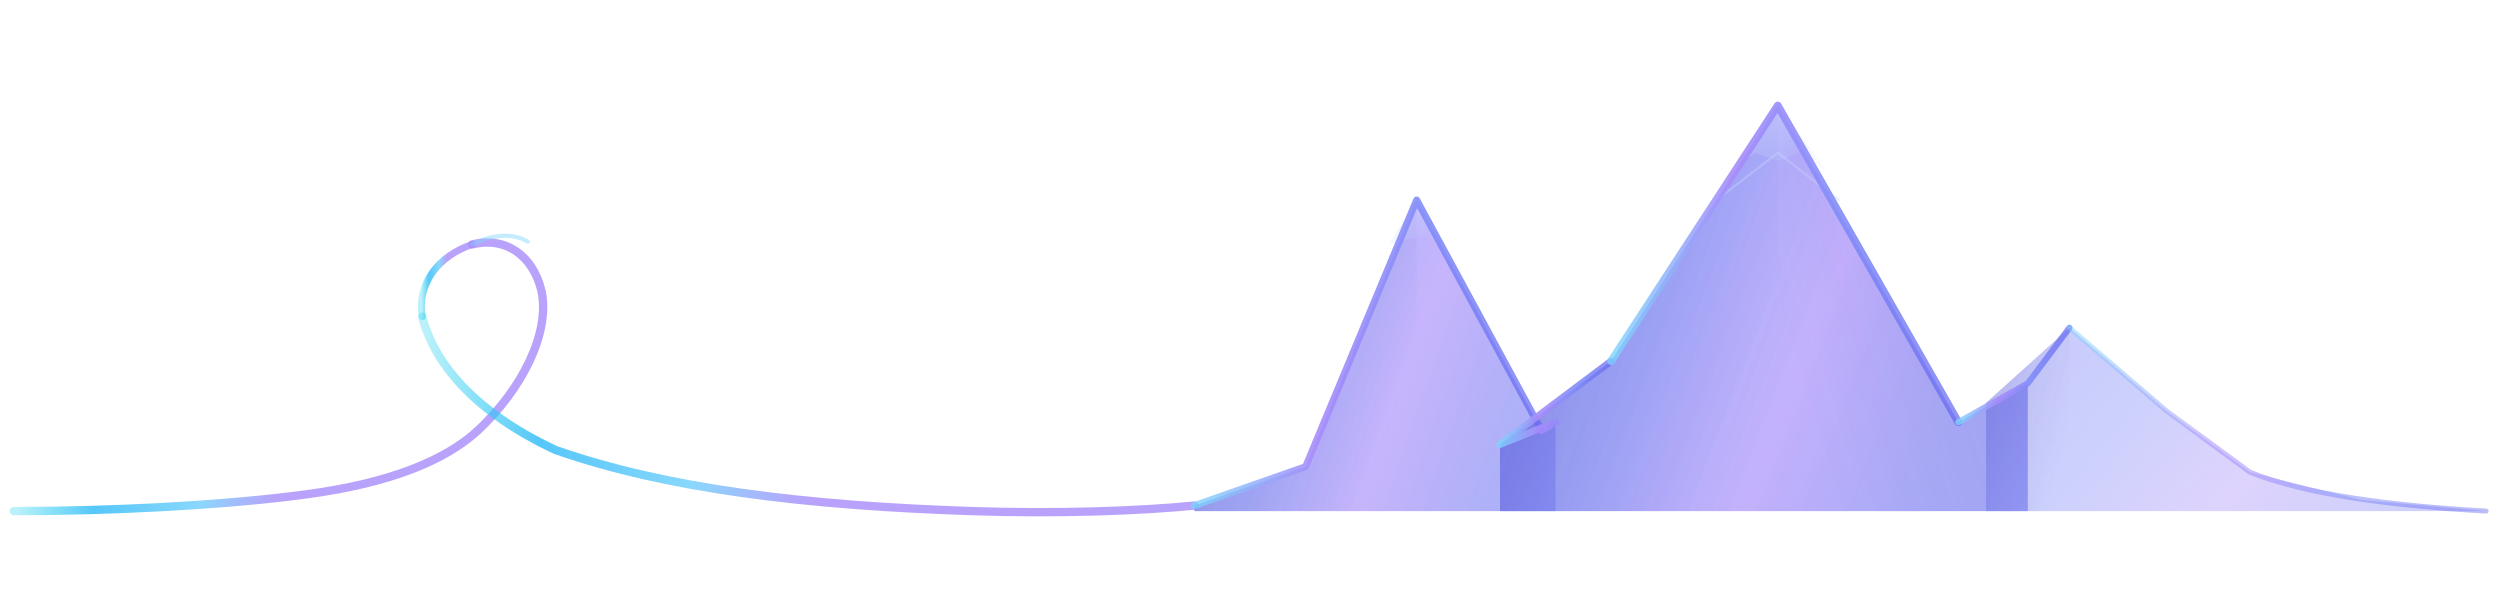
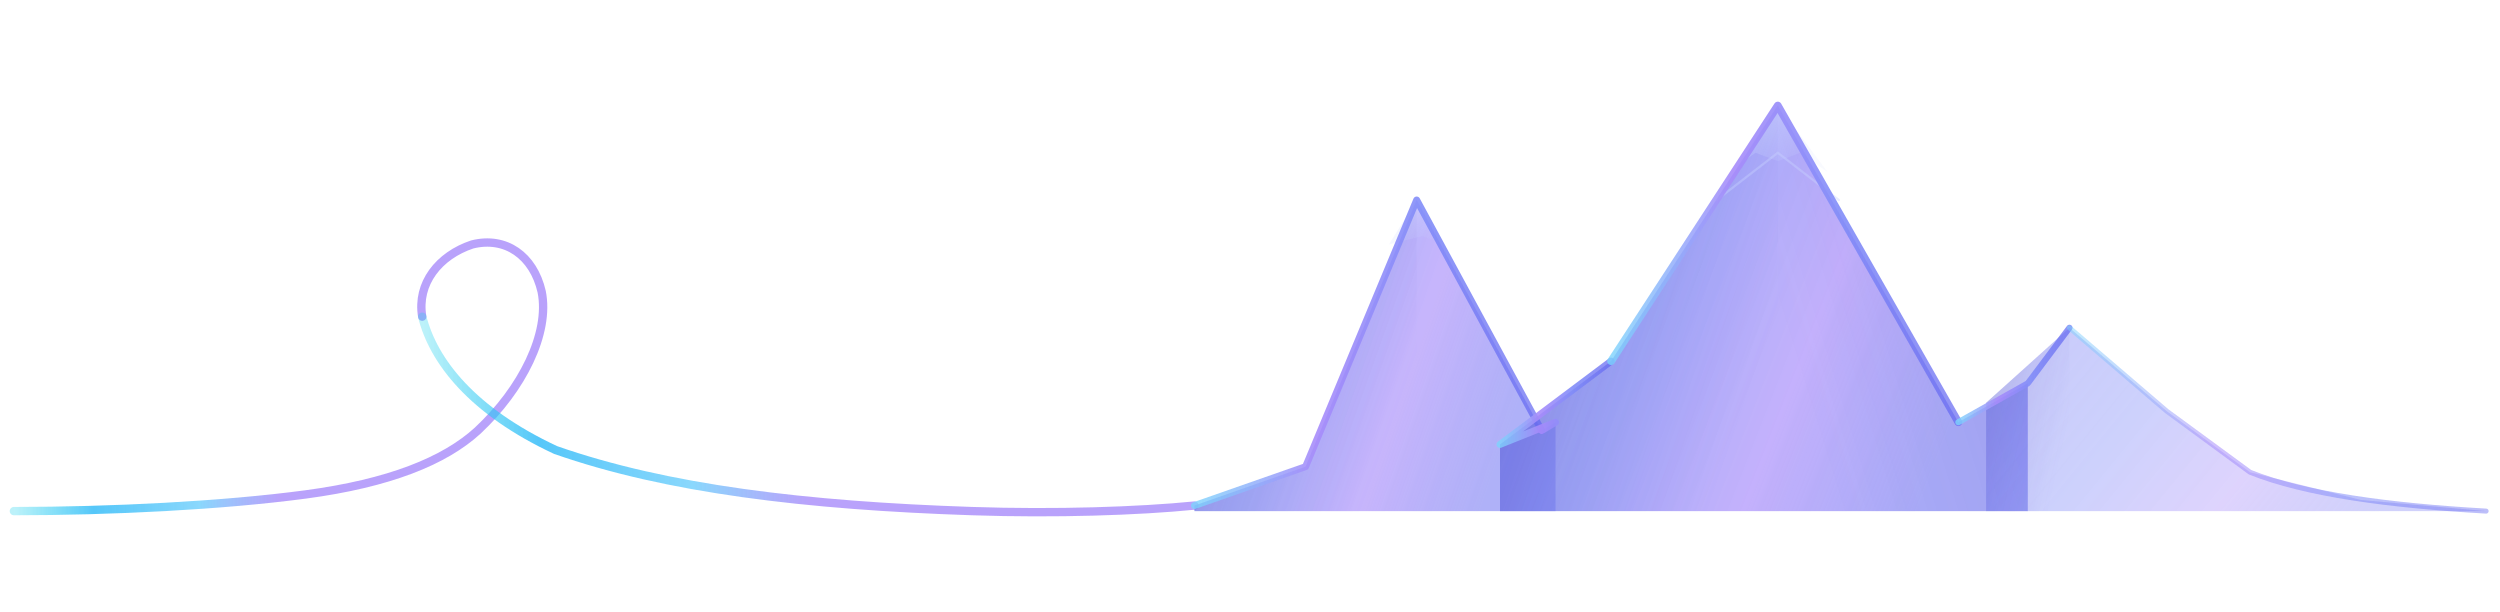
<svg xmlns="http://www.w3.org/2000/svg" viewBox="0 0 900 220" preserveAspectRatio="xMidYMid meet">
  <defs>
    <linearGradient id="mtn-fill" x1="0" y1="0" x2="1" y2="0.3">
      <stop offset="0%" stop-color="#6366f1" stop-opacity="0.7" />
      <stop offset="40%" stop-color="#818cf8" stop-opacity="0.8" />
      <stop offset="70%" stop-color="#a78bfa" stop-opacity="0.75" />
      <stop offset="100%" stop-color="#6366f1" stop-opacity="0.6" />
    </linearGradient>
    <linearGradient id="mtn-outline" x1="0" y1="0" x2="1" y2="0">
      <stop offset="0%" stop-color="#7dd3fc" stop-opacity="0.8" />
      <stop offset="35%" stop-color="#a78bfa" stop-opacity="0.9" />
      <stop offset="65%" stop-color="#818cf8" stop-opacity="0.9" />
      <stop offset="100%" stop-color="#6366f1" stop-opacity="0.7" />
    </linearGradient>
    <linearGradient id="wave-stroke" x1="0" y1="0" x2="0.5" y2="0">
      <stop offset="0%" stop-color="#22d3ee" stop-opacity="0.3" />
      <stop offset="30%" stop-color="#38bdf8" stop-opacity="0.85" />
      <stop offset="70%" stop-color="#7dd3fc" stop-opacity="0.9" />
      <stop offset="100%" stop-color="#a78bfa" stop-opacity="0.8" />
    </linearGradient>
    <linearGradient id="snow-fill" x1="0" y1="0" x2="0.5" y2="1">
      <stop offset="0%" stop-color="#e0e7ff" stop-opacity="0.5" />
      <stop offset="100%" stop-color="#c7d2fe" stop-opacity="0.1" />
    </linearGradient>
    <linearGradient id="shadow-left" x1="0" y1="0" x2="1" y2="0.5">
      <stop offset="0%" stop-color="#312e81" stop-opacity="0.5" />
      <stop offset="100%" stop-color="#4338ca" stop-opacity="0" />
    </linearGradient>
    <linearGradient id="shadow-right" x1="1" y1="0" x2="0" y2="0.5">
      <stop offset="0%" stop-color="#312e81" stop-opacity="0.4" />
      <stop offset="100%" stop-color="#4338ca" stop-opacity="0" />
    </linearGradient>
  </defs>
-   <path d="M5,184            C40,184 80,182 110,178            C140,174 160,166 172,155            C188,140 198,120 195,105            C192,92 182,85 170,88" fill="none" stroke="url(#wave-stroke)" stroke-width="3" stroke-linecap="round" stroke-linejoin="round" />
-   <path d="M170,88            C158,92 150,102 152,114" fill="none" stroke="url(#wave-stroke)" stroke-width="2.5" stroke-linecap="round" stroke-linejoin="round" />
-   <path d="M170,88 C178,84 185,84 190,87" fill="none" stroke="#7dd3fc" stroke-width="1.5" stroke-linecap="round" opacity="0.45" />
+   <path d="M5,184            C40,184 80,182 110,178            C140,174 160,166 172,155            C188,140 198,120 195,105            C192,92 182,85 170,88            C158,92 150,102 152,114" fill="none" stroke="url(#wave-stroke)" stroke-width="3" stroke-linecap="round" stroke-linejoin="round" />
  <path d="M152,114            C156,130 170,148 200,162            C240,176 290,182 350,184            C380,185 410,184 430,182" fill="none" stroke="url(#wave-stroke)" stroke-width="3" stroke-linecap="round" stroke-linejoin="round" />
  <path d="M430,182 L470,168 L510,72 L555,155 L560,152 L560,184 L430,184 Z" fill="url(#mtn-fill)" opacity="0.85" />
  <path d="M430,182 L470,168 L510,72 L510,184 L430,184 Z" fill="url(#shadow-left)" opacity="0.5" />
  <path d="M500,88 L510,72 L520,88 L512,85 Z" fill="url(#snow-fill)" />
  <path d="M540,160 L580,130 L640,38 L705,152 L730,138 L730,184 L540,184 Z" fill="url(#mtn-fill)" opacity="0.9" />
  <path d="M540,160 L580,130 L640,38 L640,184 L540,184 Z" fill="url(#shadow-left)" opacity="0.55" />
  <path d="M640,38 L705,152 L730,138 L730,184 L640,184 Z" fill="url(#shadow-right)" opacity="0.3" />
  <path d="M625,60 L640,38 L658,62 L648,55 L640,58 L632,55 Z" fill="url(#snow-fill)" />
  <path d="M618,72 L640,55 L662,72" fill="none" stroke="#c7d2fe" stroke-width="0.8" stroke-linecap="round" opacity="0.4" />
  <path d="M715,145 L745,118 L780,148 L810,170 L850,180 L895,184 L715,184 Z" fill="url(#mtn-fill)" opacity="0.5" />
  <path d="M715,145 L745,118 L745,184 L715,184 Z" fill="url(#shadow-left)" opacity="0.3" />
  <path d="M430,182 L470,168 L510,72 L555,155" fill="none" stroke="url(#mtn-outline)" stroke-width="2.5" stroke-linecap="round" stroke-linejoin="round" />
  <path d="M555,155 L560,152 L540,160 L580,130" fill="none" stroke="url(#mtn-outline)" stroke-width="2.5" stroke-linecap="round" stroke-linejoin="round" />
  <path d="M580,130 L640,38 L705,152" fill="none" stroke="url(#mtn-outline)" stroke-width="2.8" stroke-linecap="round" stroke-linejoin="round" />
  <path d="M705,152 L730,138 L745,118" fill="none" stroke="url(#mtn-outline)" stroke-width="2.2" stroke-linecap="round" stroke-linejoin="round" />
  <path d="M745,118            L780,148            L810,170            C830,178 860,182 895,184" fill="none" stroke="url(#mtn-outline)" stroke-width="1.8" stroke-linecap="round" stroke-linejoin="round" opacity="0.6" />
  <path d="M430,182 L430,184" fill="none" stroke="url(#mtn-outline)" stroke-width="1" opacity="0.3" />
</svg>
